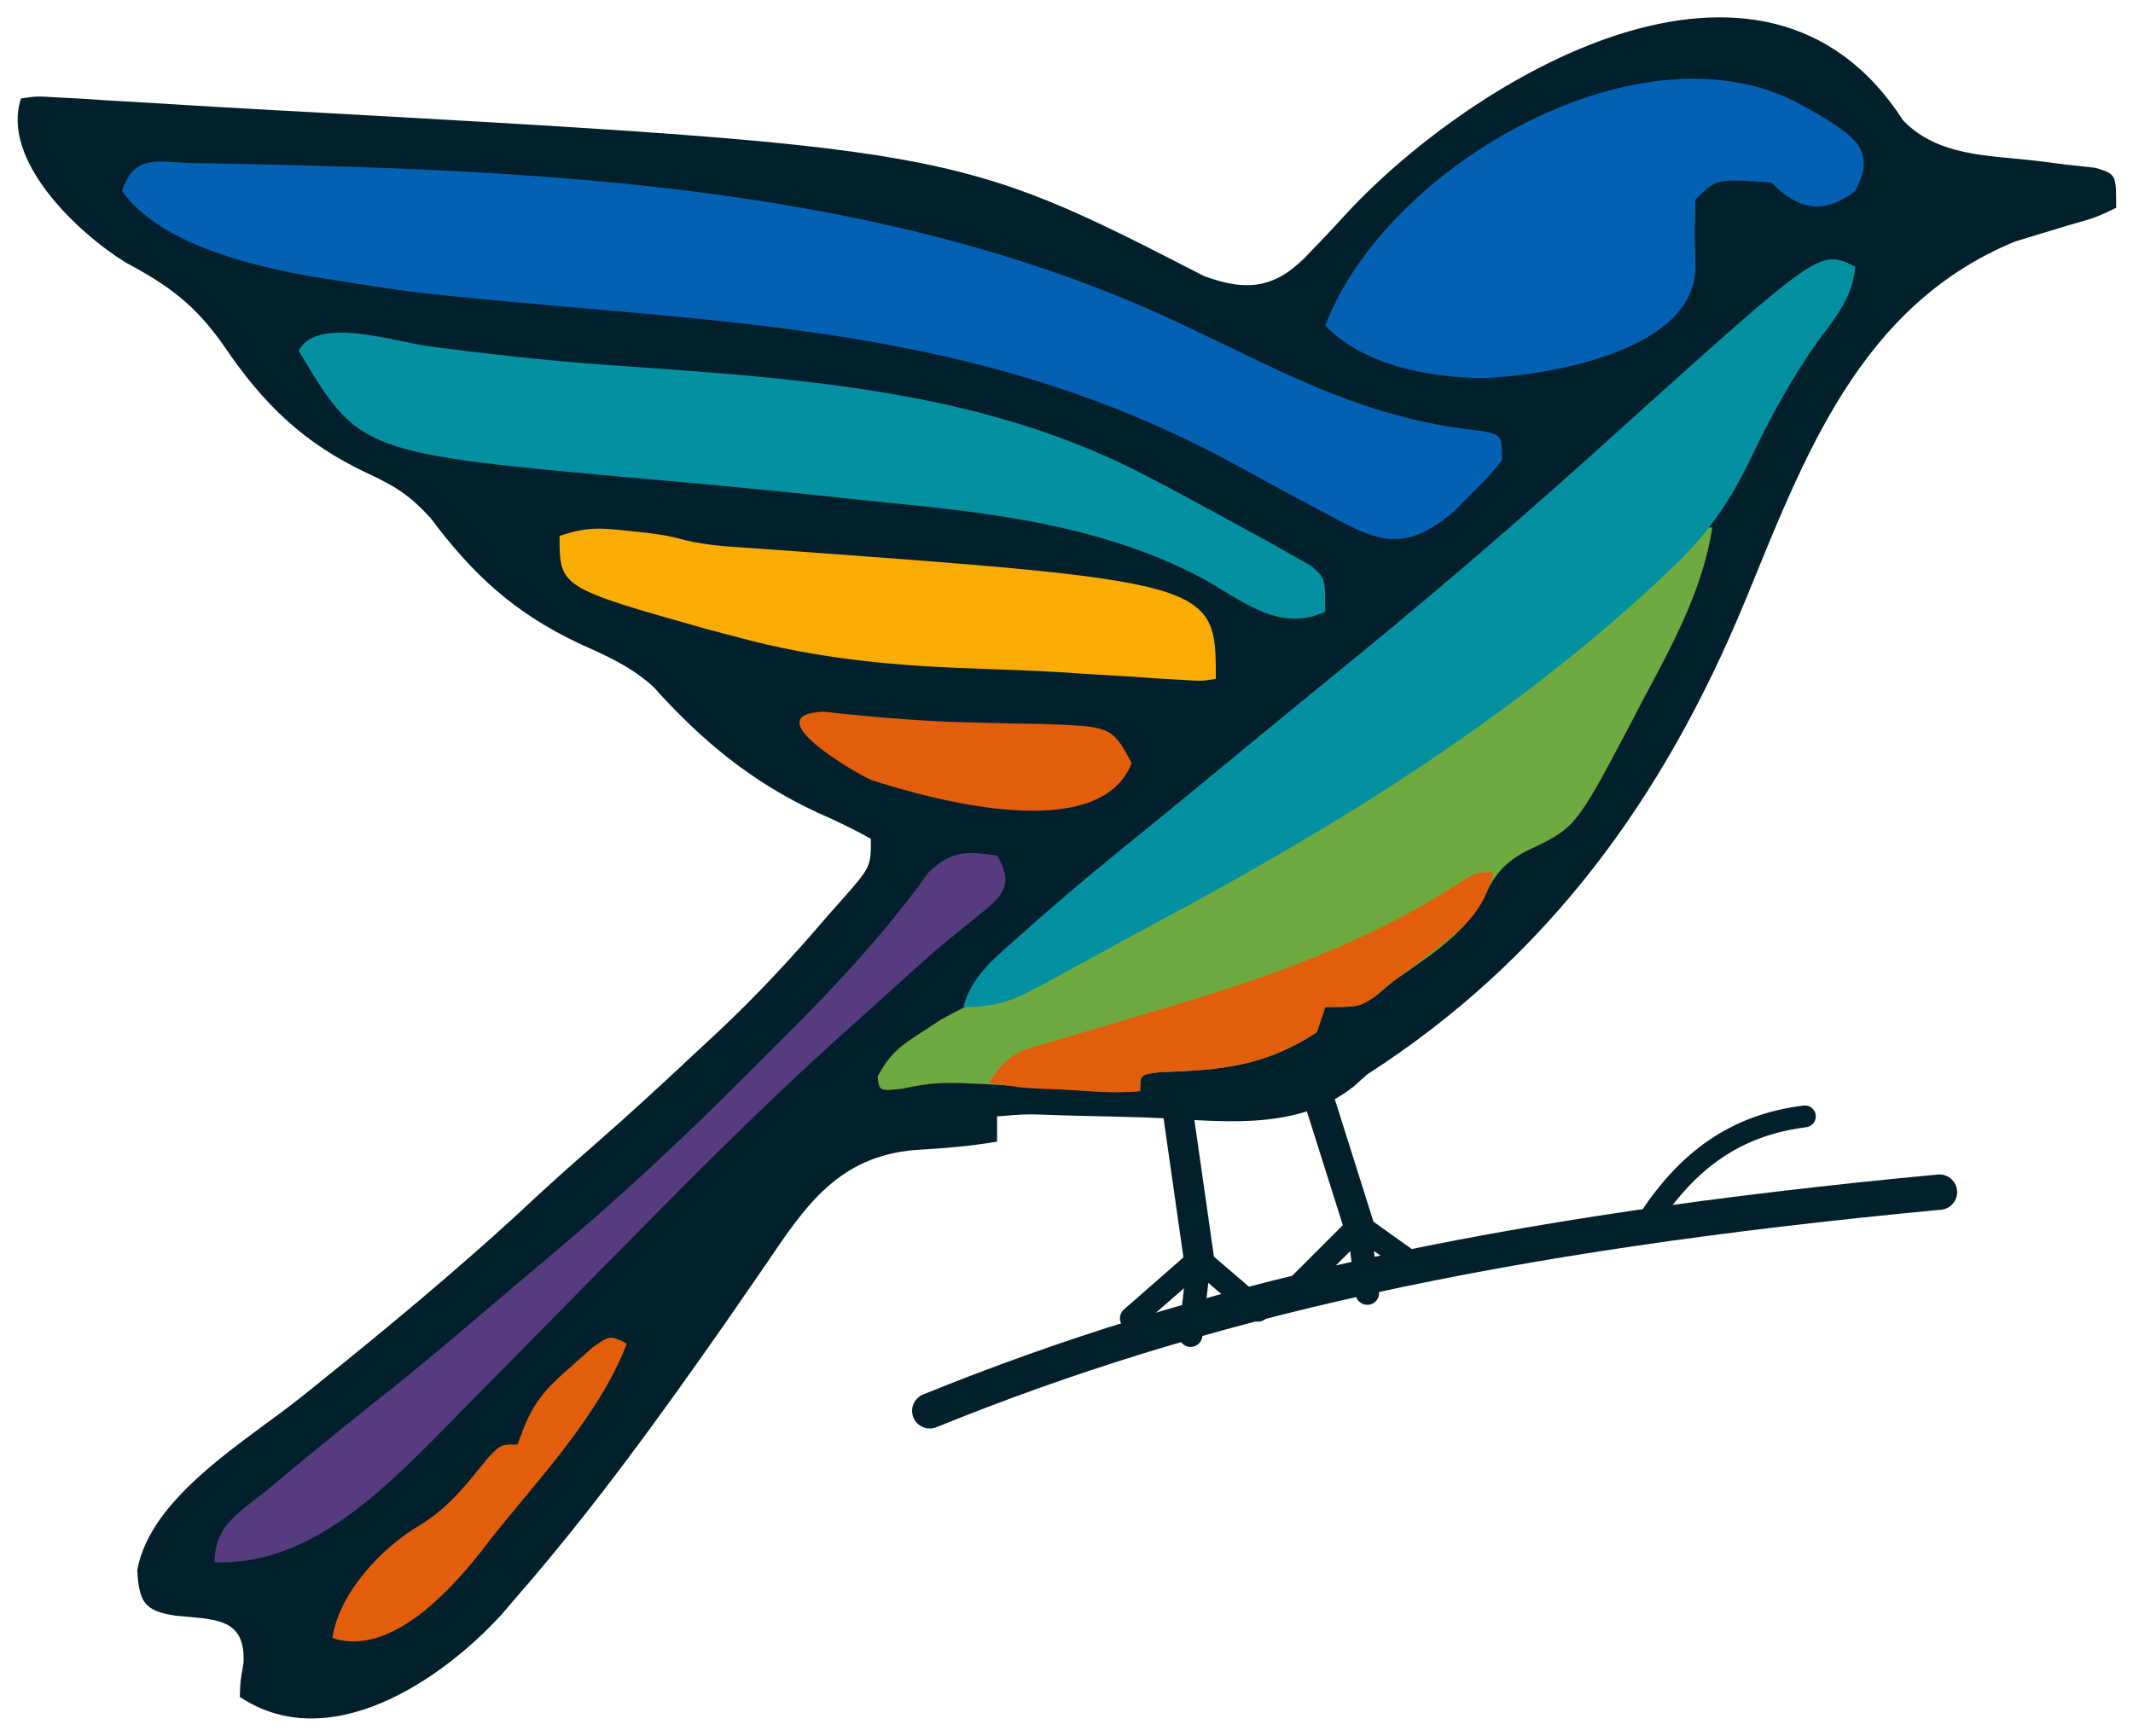
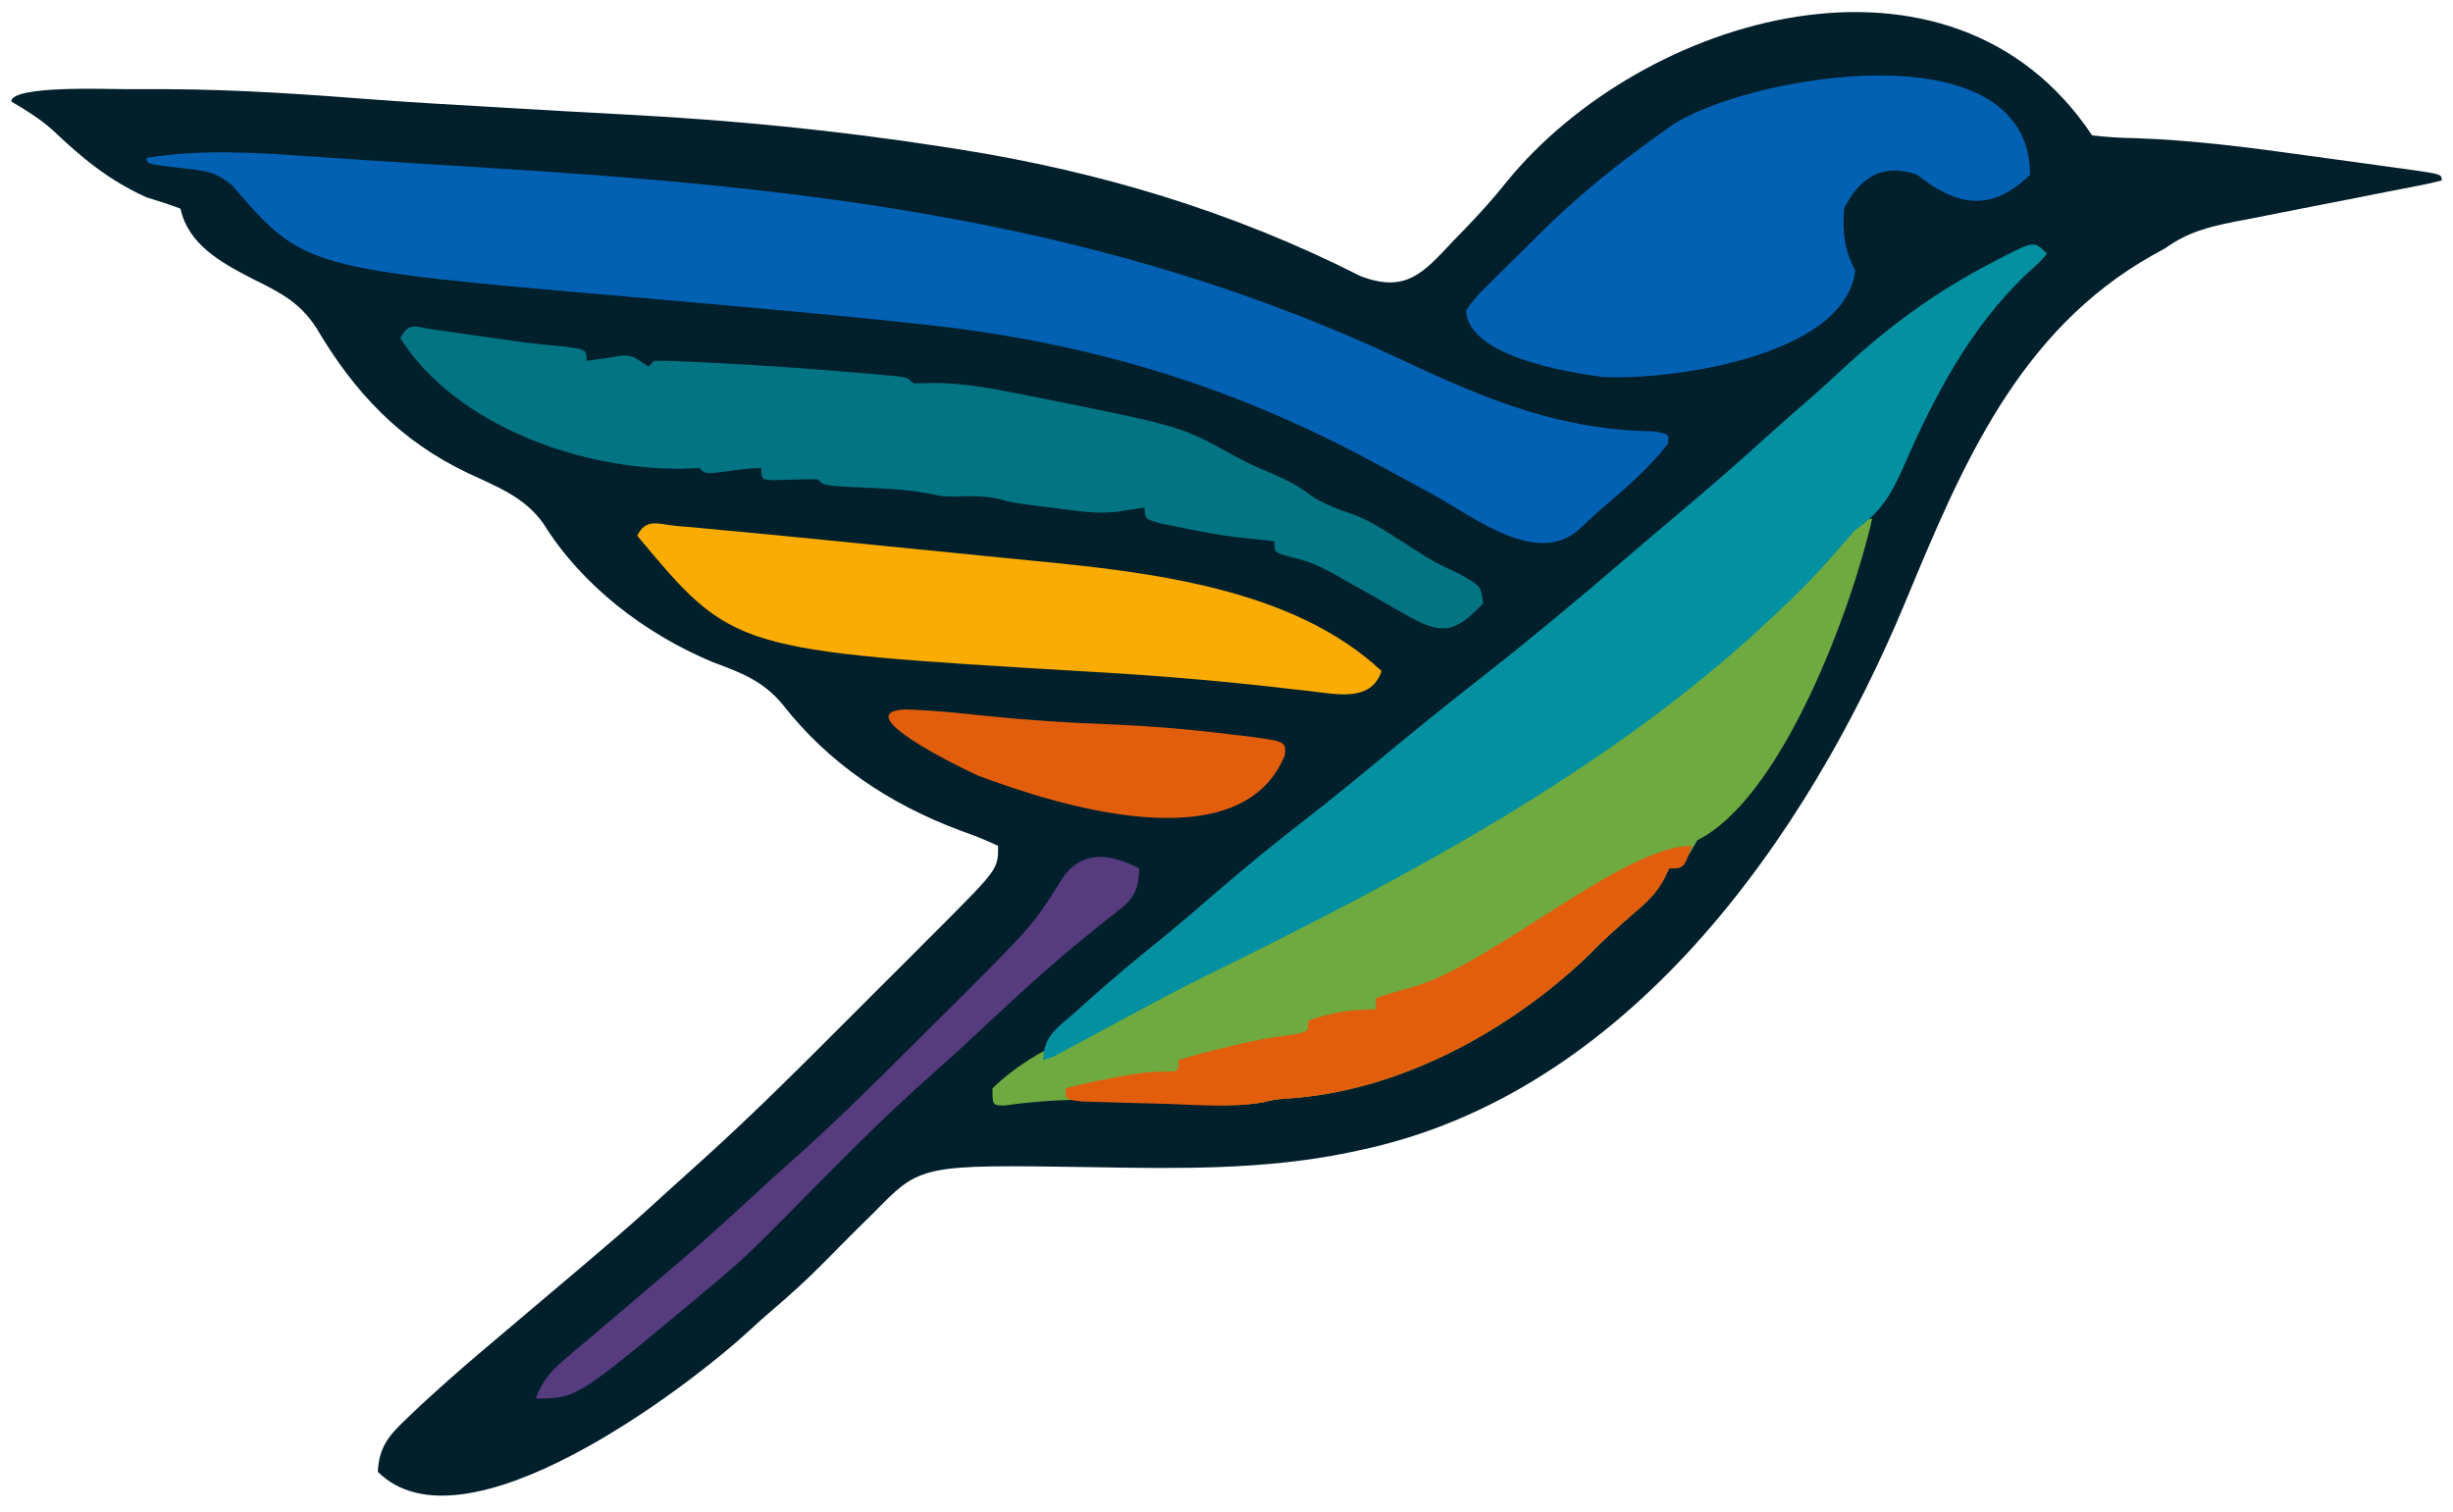
- <svg xmlns="http://www.w3.org/2000/svg" viewBox="7.5 3.3 253.5 206.3">
-   <g fill="none" stroke="#02202C" stroke-linecap="round" stroke-linejoin="round">
-     <path d="M118 171 C150 158 185 150 238 145" stroke-width="4.2" />
-     <path d="M203 149 C208 141 214 137 222 136" stroke-width="2.6" />
-     <path d="M147 132 L150 153" stroke-width="3.6" />
-     <path d="M150 153 L142 160 M150 153 L149 162 M150 153 L157 159" stroke-width="2.8" />
-     <path d="M163 130 L169 149" stroke-width="3.6" />
-     <path d="M169 149 L162 156 M169 149 L170 157 M169 149 L176 154" stroke-width="2.8" />
-   </g>
-   <path d="M0 0 C4.185 4.298 10.107 4.115 15.855 4.793 C17.038 4.944 18.22 5.095 19.438 5.25 C20.554 5.371 21.67 5.492 22.82 5.617 C25.312 6.375 25.312 6.375 25.312 10.375 C22.898 11.535 22.898 11.535 19.688 12.438 C19.136 12.605 19.136 12.605 16.348 13.453 C15.346 13.757 14.344 14.062 13.312 14.375 C-5.198 21.997 -11.749 39.969 -18.819 57.186 C-28.484 80.548 -42.24 99.58 -63.688 113.375 C-64.192 113.826 -64.696 114.278 -65.216 114.743 C-72.277 120.452 -81.642 118.797 -90.188 118.5 C-92.702 118.425 -95.215 118.357 -97.73 118.307 C-99.288 118.274 -100.846 118.227 -102.404 118.163 C-104.51 118.114 -104.51 118.114 -107.688 118.375 C-107.688 119.365 -107.688 120.355 -107.688 121.375 C-110.965 121.928 -114.159 122.185 -117.473 122.371 C-126.517 123.151 -130.435 128.938 -135.188 136 C-136.234 137.517 -137.282 139.032 -138.332 140.547 C-138.877 141.335 -139.422 142.123 -139.983 142.936 C-147.753 154.055 -155.766 165.145 -164.688 175.375 C-165.001 175.742 -165.001 175.742 -166.59 177.602 C-173.935 185.623 -187.156 194.396 -197.688 187.375 C-197.629 185.5 -197.629 185.5 -197.25 183.375 C-196.964 177.909 -200.648 178.191 -205.305 177.727 C-209.09 177.168 -209.646 176.058 -209.875 172.312 C-208.294 163.537 -196.894 156.939 -190.375 151.728 C-180.836 144.078 -171.418 136.338 -162.496 127.973 C-160.319 125.959 -158.121 123.999 -155.883 122.055 C-151.543 118.273 -147.322 114.376 -143.125 110.438 C-142.409 109.773 -141.693 109.108 -140.955 108.424 C-136.219 103.98 -131.892 99.321 -127.688 94.375 C-127.18 93.807 -126.673 93.24 -126.15 92.655 C-122.688 88.717 -122.688 88.717 -122.688 85.375 C-124.805 84.198 -126.85 83.214 -129.062 82.25 C-136.856 78.628 -142.794 73.721 -148.539 67.309 C-151.269 64.852 -154.092 63.63 -157.438 62.125 C-165.092 58.505 -170.04 53.928 -175.062 47.188 C-177.615 44.453 -179.194 43.487 -182.5 41.938 C-190.11 38.364 -194.86 33.743 -199.562 26.812 C-202.924 21.967 -206.081 19.64 -211.223 16.898 C-217.064 13.288 -226.115 4.659 -223.688 -2.625 C-221.834 -2.896 -221.834 -2.896 -219.38 -2.748 C-218.923 -2.724 -218.923 -2.724 -216.611 -2.603 C-215.613 -2.536 -214.614 -2.468 -213.586 -2.398 C-212.553 -2.34 -211.521 -2.282 -210.457 -2.222 C-208.281 -2.098 -206.106 -1.967 -203.932 -1.829 C-200.885 -1.637 -197.838 -1.464 -194.79 -1.298 C-112.793 3.229 -112.793 3.229 -83.082 18.492 C-77.705 20.475 -74.38 19.844 -70.516 15.684 C-69.768 14.903 -69.02 14.123 -68.25 13.318 C-67.487 12.491 -66.724 11.664 -65.938 10.812 C-51.21 -4.943 -16.727 -26.02 0 0 Z " fill="#02202C" transform="translate(233.6875,17.625)" />
-   <path d="M0 0 C0.411 0.005 0.411 0.005 2.492 0.032 C41.373 0.801 82.613 2.436 118.141 19.48 C119.973 20.358 121.806 21.235 123.639 22.11 C124.874 22.701 126.109 23.293 127.344 23.887 C135.873 27.967 143.578 30.856 152.984 31.82 C155.5 32.312 155.5 32.312 155.5 35.312 C153.926 37.285 153.926 37.285 151.812 39.375 C151.128 40.067 150.444 40.759 149.738 41.473 C144.214 46.013 141.266 45.335 135.25 42 C134.554 41.635 133.858 41.27 133.141 40.893 C130.188 39.337 127.262 37.732 124.337 36.122 C101.179 23.377 78.703 20.104 52.625 17.812 C26.928 15.548 26.928 15.548 16.363 13.844 C15.672 13.736 14.98 13.627 14.267 13.516 C6.992 12.255 -4.039 9.634 -8.5 3.312 C-6.992 -1.211 -4.207 -0.096 0 0 Z " fill="#0261B3" transform="translate(30.5,22.6875)" />
-   <path d="M0 0 C-1.115 7.417 -4.881 14.225 -8.375 20.75 C-8.844 21.656 -9.313 22.562 -9.797 23.496 C-16.251 35.71 -16.251 35.71 -22.062 38.438 C-25.399 40.212 -26.086 41.803 -27.738 45.094 C-30.28 48.934 -34.293 51.363 -38 54 C-38.67 54.562 -39.341 55.124 -40.031 55.703 C-42 57 -42 57 -46 57 C-46.33 57.99 -46.66 58.98 -47 60 C-53.078 63.974 -58.238 64.514 -65.438 64.727 C-68 65 -68 65 -68 67 C-70.092 67.119 -70.092 67.119 -73.004 66.941 C-74.055 66.885 -75.106 66.829 -76.189 66.771 C-77.303 66.703 -78.416 66.634 -79.562 66.562 C-91.833 65.827 -91.833 65.827 -96.34 66.715 C-99 67 -99 67 -99.195 65.254 C-97.76 62.548 -96.451 61.575 -93.875 59.938 C-93.502 59.695 -93.502 59.695 -91.617 58.465 C-89.137 57.077 -86.625 55.953 -84.004 54.86 C-57.748 43.593 -30.566 28.072 -10 8 C-9.47 7.486 -8.94 6.971 -8.395 6.441 C-6.66 4.727 -4.974 2.973 -3.312 1.188 C-2 0 -2 0 0 0 Z " fill="#6EAA40" transform="translate(211,66)" />
-   <path d="M0 0 C-0.348 3.522 -2.099 5.734 -4.188 8.5 C-7.572 13.191 -10.161 18.02 -12.641 23.238 C-15.137 28.309 -17.86 32.18 -22 36 C-22.69 36.648 -23.379 37.297 -24.09 37.965 C-41.609 54.121 -61.852 66.603 -82.8 77.818 C-85.127 79.068 -87.44 80.34 -89.754 81.613 C-91.294 82.451 -92.834 83.289 -94.375 84.125 C-95.083 84.516 -95.791 84.907 -96.521 85.31 C-100.023 87.186 -101.942 88 -106 88 C-105.006 84.157 -101.923 81.861 -99.062 79.312 C-98.571 78.874 -98.079 78.435 -97.573 77.983 C-93.042 73.972 -88.369 70.144 -83.659 66.346 C-80.255 63.585 -76.881 60.789 -73.5 58 C-68.783 54.11 -64.058 50.23 -59.312 46.375 C-48.382 37.444 -37.698 28.177 -27.25 18.688 C-4.17 -2.085 -4.17 -2.085 0 0 Z " fill="#0390A1" transform="translate(228,35)" />
-   <path d="M0 0 C7.032 0.927 14.041 1.712 21.118 2.211 C21.842 2.262 22.566 2.314 23.311 2.366 C24.043 2.418 24.775 2.47 25.529 2.523 C46.11 3.981 66.94 5.704 85.489 15.535 C86.354 15.989 87.22 16.443 88.112 16.911 C91.045 18.467 93.957 20.056 96.864 21.66 C97.811 22.175 98.759 22.691 99.735 23.221 C100.61 23.719 101.486 24.217 102.387 24.731 C103.178 25.174 103.969 25.618 104.783 26.075 C106.489 27.535 106.489 27.535 106.489 31.535 C101.234 34.062 96.774 30.373 92.25 27.78 C80.907 21.636 68.222 19.94 55.57 18.697 C53.235 18.466 50.901 18.219 48.568 17.969 C41.201 17.184 33.831 16.468 26.45 15.828 C-8.223 12.725 -8.223 12.725 -15.511 0.535 C-13.413 -3.661 -4.082 -0.54 0 0 Z " fill="#0390A1" transform="translate(58.51123,44.4646)" />
-   <path d="M0 0 C0.663 0.375 1.325 0.75 2.008 1.137 C6.131 3.699 8.43 5.268 6 10 C2.197 12.885 -0.738 12.262 -4 9 C-10.533 8.533 -10.533 8.533 -13 11 C-13.087 13.703 -13.091 16.307 -13 19 C-13 28.945 -30.204 31.925 -38.25 32.25 C-44.637 32.174 -52.414 30.767 -57 26 C-49.766 6.874 -18.848 -10.932 0 0 Z " fill="#0261B3" transform="translate(222,16)" />
-   <path d="M0 0 C0.855 0.09 1.709 0.18 2.59 0.273 C5.062 0.625 5.062 0.625 7.027 1.137 C9.587 1.751 12.06 1.896 14.688 2.062 C70.062 6.049 70.062 6.049 70.062 17.625 C68.376 17.89 68.376 17.89 65.988 17.734 C65.103 17.685 64.218 17.635 63.307 17.584 C62.339 17.515 61.372 17.446 60.375 17.375 C58.35 17.252 56.326 17.13 54.301 17.008 C53.782 16.974 53.782 16.974 51.155 16.806 C48.242 16.635 45.334 16.519 42.418 16.43 C32.283 16.107 22.885 15.314 13.062 12.625 C11.92 12.325 10.778 12.024 9.602 11.715 C-7.938 6.758 -7.938 6.758 -7.938 0.625 C-4.805 -0.419 -3.225 -0.359 0 0 Z " fill="#FBAC02" transform="translate(81.9375,66.375)" />
-   <path d="M0 0 C2.109 3.51 0.593 4.902 -2.312 7.188 C-3.058 7.796 -3.803 8.404 -4.57 9.031 C-5.372 9.681 -6.174 10.331 -7 11 C-9.404 13.119 -11.778 15.269 -14.152 17.422 C-15.958 19.057 -17.768 20.687 -19.585 22.311 C-26.788 28.838 -33.677 35.636 -40.508 42.551 C-41.456 43.51 -42.405 44.469 -43.354 45.428 C-47.271 49.389 -51.186 53.353 -55.085 57.332 C-57.504 59.799 -59.932 62.256 -62.367 64.707 C-63.711 66.066 -65.045 67.436 -66.379 68.806 C-73.611 76.069 -82.109 84.411 -93 84 C-93 79.496 -89.88 77.984 -86.625 75.312 C-86.304 75.044 -86.304 75.044 -84.682 73.684 C-80.355 70.071 -75.964 66.541 -71.543 63.043 C-67.491 59.788 -63.535 56.422 -59.583 53.048 C-57.319 51.118 -55.046 49.199 -52.764 47.29 C-44.787 40.586 -37.243 33.558 -29.903 26.163 C-28.178 24.427 -26.442 22.703 -24.705 20.979 C-18.648 14.923 -13.102 8.905 -8.091 1.934 C-5.313 -0.635 -3.67 -0.527 0 0 Z " fill="#563C7E" transform="translate(126,105)" />
-   <path d="M0 0 C-1.129 4.438 -3.301 6.42 -6.875 9.125 C-7.307 9.456 -7.307 9.456 -9.492 11.133 C-10.32 11.749 -11.147 12.365 -12 13 C-12.342 13.287 -12.342 13.287 -14.07 14.742 C-16 16 -16 16 -20 16 C-20.165 16.495 -20.165 16.495 -21 19 C-27.078 22.974 -32.238 23.514 -39.438 23.727 C-42 24 -42 24 -42 26 C-45.025 26.328 -48.092 25.991 -51.125 25.812 C-52 25.781 -52.876 25.749 -53.777 25.717 C-56.258 25.582 -56.258 25.582 -60 25 C-57.533 21.299 -56.255 21.197 -52.059 19.984 C-50.843 19.624 -49.627 19.263 -48.374 18.892 C-47.731 18.706 -47.088 18.519 -46.425 18.328 C-43.1 17.361 -39.788 16.353 -36.477 15.34 C-35.825 15.14 -35.173 14.941 -34.501 14.736 C-23.679 11.39 -13.291 7.311 -3.785 1.066 C-2 0 -2 0 0 0 Z " fill="#E35E0C" transform="translate(185,107)" />
-   <path d="M0 0 C0.555 0.059 0.555 0.059 3.363 0.359 C7.969 0.807 12.514 1.161 17.141 1.27 C17.608 1.283 17.608 1.283 19.976 1.349 C21.839 1.397 23.702 1.432 25.565 1.452 C34.303 1.729 34.303 1.729 36.676 6.109 C32.847 15.918 13.13 10.527 5.676 8.109 C3.766 7.239 -8.131 0.383 0 0 Z " fill="#E35E0C" transform="translate(105.3242,87.89062)" />
-   <path d="M0 0 C-3.213 8.413 -10.422 16.034 -16 23 C-16.492 23.641 -16.985 24.281 -17.492 24.941 C-21.28 29.681 -28.259 37.247 -35 35 C-34.181 29.597 -29.142 24.263 -24.562 21.562 C-21.16 19.488 -19.048 16.718 -16.551 13.645 C-15 12 -15 12 -13 12 C-12.722 11.265 -12.443 10.53 -12.156 9.773 C-10.789 6.493 -9.163 4.951 -6.5 2.625 C-5.706 1.916 -4.912 1.207 -4.094 0.477 C-2 -1 -2 -1 0 0 Z " fill="#E35E0C" transform="translate(82,163)" />
+ <svg xmlns="http://www.w3.org/2000/svg" viewBox="13 19 435 268" role="img" aria-label="Sítio Saíra Sete Cores">
+   <path d="M0 0 C2.618 0.32 5.054 0.461 7.68 0.5 C17.94 0.861 27.997 2.157 38.157 3.584 C41.183 4.008 44.21 4.419 47.238 4.828 C49.162 5.093 51.085 5.359 53.008 5.625 C53.914 5.748 54.82 5.871 55.753 5.998 C62 6.884 62 6.884 62 8 C60.694 8.353 59.369 8.635 58.04 8.892 C57.176 9.063 56.311 9.233 55.42 9.409 C54.473 9.591 53.526 9.773 52.551 9.961 C50.568 10.354 48.586 10.747 46.604 11.141 C43.462 11.759 40.319 12.374 37.176 12.983 C34.153 13.572 31.133 14.172 28.113 14.773 C27.177 14.952 26.24 15.13 25.275 15.314 C20.616 16.249 16.932 17.184 13 20 C12.233 20.425 11.466 20.851 10.676 21.289 C-13.099 34.729 -23.071 58.542 -33.081 82.671 C-50.529 124.658 -82.44 170.057 -130 180 C-130.675 180.145 -131.351 180.29 -132.047 180.44 C-147.082 183.499 -162.222 183.243 -177.486 182.978 C-207.731 182.52 -207.731 182.52 -216 191 C-216.952 191.94 -217.905 192.879 -218.859 193.816 C-220.961 195.897 -223.042 197.995 -225.113 200.105 C-227.985 203.013 -230.982 205.727 -234.098 208.371 C-235.42 209.504 -236.718 210.665 -237.996 211.848 C-249.434 222.404 -288.812 252.188 -304 237 C-303.772 232.579 -302.073 230.604 -298.938 227.625 C-298.116 226.841 -297.295 226.058 -296.449 225.25 C-293.019 222.099 -289.555 219.011 -286 216 C-285.522 215.595 -285.522 215.595 -283.102 213.543 C-281.471 212.162 -279.839 210.782 -278.207 209.403 C-260.072 194.084 -260.072 194.084 -251.601 186.365 C-249.941 184.856 -248.275 183.353 -246.602 181.859 C-237.307 173.483 -228.487 164.639 -219.652 155.782 C-216.981 153.106 -214.305 150.436 -211.629 147.766 C-209.919 146.055 -208.209 144.344 -206.5 142.633 C-206.103 142.236 -206.103 142.236 -204.092 140.23 C-194 130.096 -194 130.096 -194 126 C-196.276 124.931 -198.448 124.073 -200.812 123.25 C-213.301 118.566 -224.051 111.404 -232.312 100.812 C-235.838 96.64 -239.651 95.28 -244.684 93.391 C-256.603 88.392 -267.771 79.889 -274.625 68.875 C-277.952 64.138 -282.88 62.318 -287.968 59.923 C-299.978 54.249 -308.139 45.633 -314.875 34.188 C-317.798 29.629 -321.389 27.822 -326.168 25.469 C-331.819 22.538 -337.557 19.437 -339 13 C-340.974 12.26 -342.983 11.612 -345 11 C-351.533 8.082 -356.494 4.014 -361.641 -0.914 C-363.965 -2.969 -366.331 -4.439 -369 -6 C-369 -8.91 -351.62 -8.173 -348.931 -8.19 C-348.313 -8.19 -348.313 -8.19 -345.188 -8.188 C-343.874 -8.187 -342.56 -8.186 -341.206 -8.185 C-328.703 -8.13 -316.295 -7.252 -303.833 -6.282 C-297.673 -5.829 -291.508 -5.475 -285.343 -5.124 C-283.186 -5 -281.029 -4.873 -278.873 -4.746 C-272.522 -4.372 -266.17 -4.006 -259.816 -3.676 C-241.064 -2.698 -222.562 -0.88 -204 2 C-202.982 2.157 -201.964 2.315 -200.915 2.477 C-175.941 6.436 -152.314 13.523 -129.727 24.969 C-121.728 27.994 -118.674 24.486 -113.375 18.812 C-112.72 18.139 -112.065 17.465 -111.391 16.771 C-108.745 14.026 -106.221 11.28 -103.859 8.285 C-79.755 -21.338 -25.038 -37.557 0 0 Z " fill="#02202C" transform="translate(384,43)" />
+   <path d="M0 0 C2.763 0.185 5.526 0.37 8.289 0.555 C8.661 0.58 8.661 0.58 10.545 0.706 C16.787 1.122 23.03 1.505 29.273 1.883 C87.051 5.394 139.947 11.259 192.875 36.188 C207.791 43.2 220.554 48.437 237.211 48.684 C239.875 49.188 239.875 49.188 239.645 50.883 C236.123 55.469 231.658 59.14 227.312 62.922 C226.132 63.961 224.983 65.037 223.844 66.121 C216.361 72.633 205.521 64.047 198.316 60.064 C195.216 58.354 192.1 56.675 188.984 54.996 C188.677 54.83 188.677 54.83 187.12 53.991 C161.689 40.315 136.364 32.796 107.586 29.727 C107.012 29.664 107.012 29.664 104.106 29.347 C95.059 28.38 86.003 27.534 76.941 26.723 C76.604 26.692 76.604 26.692 74.898 26.539 C68.681 25.981 62.464 25.424 56.244 24.888 C-2.183 19.84 -2.183 19.84 -14.949 5.078 C-17.849 2.558 -20.093 2.424 -23.875 2 C-30.125 1.263 -30.125 1.263 -30.125 0.188 C-20.065 -1.459 -10.119 -0.695 0 0 Z " fill="#0261B3" transform="translate(69.125,46.8125)" />
+   <path d="M0 0 C-3.537 15.664 -15.884 49.442 -31 57 C-31.495 57.846 -31.99 58.691 -32.5 59.562 C-34 62 -34 62 -36 62 C-36.272 62.568 -36.544 63.137 -36.824 63.723 C-38.341 66.66 -40.318 68.279 -42.812 70.438 C-45.46 72.753 -48.012 75.013 -50.438 77.562 C-64.603 91.037 -84.14 101.631 -103.816 102.824 C-106 103 -106 103 -108.181 103.521 C-111.626 104.106 -114.794 103.99 -118.285 103.844 C-119.718 103.79 -121.151 103.737 -122.584 103.684 C-124.813 103.593 -127.042 103.501 -129.27 103.407 C-131.442 103.317 -133.613 103.234 -135.785 103.156 C-136.487 103.13 -137.188 103.104 -137.911 103.077 C-143.334 102.918 -148.591 103.317 -153.97 104.057 C-156 104 -156 104 -156 101 C-151.985 97.127 -147.726 94.624 -142.688 92.25 C-141.257 91.557 -139.827 90.861 -138.398 90.164 C-137.669 89.809 -136.939 89.453 -136.187 89.087 C-132.685 87.346 -129.253 85.482 -125.812 83.625 C-119.552 80.261 -113.193 77.185 -106.75 74.188 C-76.304 59.897 -44.226 41.528 -20 18 C-18.857 16.949 -17.709 15.902 -16.559 14.859 C-15.976 14.33 -15.393 13.801 -14.792 13.256 C-13.68 12.247 -12.566 11.24 -11.45 10.234 C-8.831 7.836 -6.469 5.418 -4.246 2.645 C-2 0 -2 0 0 0 Z " fill="#6EAA40" transform="translate(345,111)" />
+   <path d="M0 0 C-1.422 1.637 -1.422 1.637 -3.75 3.688 C-13.801 13.4 -19.974 25.235 -25.513 37.942 C-27.744 42.934 -29.473 45.771 -34 49 C-35.137 50.24 -36.247 51.506 -37.336 52.789 C-40.872 56.917 -44.65 60.672 -48.625 64.375 C-49.32 65.023 -50.015 65.672 -50.731 66.34 C-78.73 92.146 -114.518 111.029 -148.524 127.746 C-152.766 129.843 -156.949 132.032 -161.117 134.273 C-161.645 134.555 -161.645 134.555 -164.314 135.981 C-166.426 137.112 -168.533 138.253 -170.635 139.404 C-171.113 139.659 -171.113 139.659 -173.531 140.949 C-173.962 141.183 -173.962 141.183 -176.143 142.366 C-176.756 142.575 -177.368 142.784 -178 143 C-178 138.635 -175.256 137.097 -172.188 134.375 C-171.595 133.839 -171.003 133.304 -170.392 132.752 C-165.995 128.807 -161.473 125.034 -156.867 121.336 C-153.584 118.661 -150.387 115.898 -147.188 113.125 C-142.056 108.693 -136.817 104.442 -131.462 100.286 C-126.736 96.608 -122.11 92.821 -117.5 89 C-112.26 84.66 -106.988 80.374 -101.625 76.188 C-92.059 68.716 -82.751 60.97 -73.555 53.051 C-70.684 50.581 -67.795 48.135 -64.897 45.698 C-59.597 41.239 -54.385 36.7 -49.258 32.043 C-46.577 29.618 -43.852 27.247 -41.121 24.879 C-39.531 23.471 -37.965 22.037 -36.41 20.59 C-28.039 12.806 -19.644 6.672 -9.5 1.438 C-8.793 1.066 -8.085 0.695 -7.357 0.312 C-2.239 -2.239 -2.239 -2.239 0 0 Z " fill="#0390A1" transform="translate(376,64)" />
+   <path d="M0 0 C0.994 0.137 1.988 0.275 3.012 0.416 C3.536 0.494 3.536 0.494 6.188 0.887 C8.229 1.175 10.271 1.463 12.312 1.75 C12.806 1.822 12.806 1.822 15.305 2.186 C18.014 2.551 20.715 2.813 23.438 3.055 C27.188 3.574 27.188 3.574 27.188 5.574 C29.179 5.313 31.171 5.042 33.145 4.668 C35.188 4.574 35.188 4.574 38.188 6.574 C38.517 6.244 38.847 5.914 39.188 5.574 C40.554 5.533 41.923 5.564 43.289 5.625 C43.725 5.644 43.725 5.644 45.933 5.74 C46.883 5.789 47.833 5.837 48.812 5.887 C49.783 5.934 50.753 5.981 51.753 6.029 C59.179 6.415 66.59 6.948 74 7.574 C75.002 7.657 76.004 7.74 77.036 7.825 C77.958 7.908 78.881 7.99 79.832 8.074 C80.65 8.146 81.469 8.219 82.312 8.293 C84.188 8.574 84.188 8.574 85.188 9.574 C85.73 9.562 85.73 9.562 88.473 9.5 C94.321 9.434 99.908 10.629 105.625 11.762 C106.772 11.987 107.919 12.211 109.101 12.443 C132.765 17.211 132.765 17.211 142.422 22.605 C144.538 23.767 146.717 24.691 148.938 25.637 C151.311 26.672 153.181 27.569 155.25 29.137 C157.742 30.985 160.34 31.794 163.246 32.832 C165.779 33.8 167.915 35.097 170.188 36.574 C171.498 37.411 172.81 38.244 174.125 39.074 C174.807 39.506 175.489 39.938 176.191 40.383 C178.188 41.574 178.188 41.574 181.562 43.137 C185.822 45.469 185.822 45.469 186.188 48.574 C180.981 54.152 178.617 54.137 172.125 50.387 C171.343 49.943 170.56 49.5 169.754 49.043 C168.907 48.558 168.06 48.074 167.188 47.574 C156.564 41.495 156.564 41.495 152 40.324 C149.188 39.574 149.188 39.574 149.188 37.574 C147.168 37.331 145.147 37.099 143.121 36.918 C139.577 36.503 136.122 35.847 132.625 35.137 C131.407 34.891 130.189 34.644 128.934 34.391 C126.188 33.574 126.188 33.574 126.188 31.574 C124.553 31.812 122.919 32.057 121.291 32.335 C117.641 32.75 114.122 32.189 110.5 31.699 C109.754 31.608 109.009 31.516 108.24 31.422 C102.758 30.727 102.758 30.727 100.192 30.039 C97.548 29.426 94.985 29.551 92.285 29.637 C90.188 29.574 90.188 29.574 87.949 29.105 C83.581 28.265 79.154 28.18 74.719 27.969 C69.291 27.677 69.291 27.677 68.188 26.574 C65.566 26.543 62.959 26.643 60.34 26.734 C58.188 26.574 58.188 26.574 58.188 24.574 C56.035 24.633 56.035 24.633 53.25 25.012 C48.288 25.675 48.288 25.675 47.188 24.574 C46.662 24.595 46.662 24.595 44 24.699 C26.295 24.857 4.077 17.104 -5.812 1.574 C-4.314 -1.422 -3.147 -0.453 0 0 Z " fill="#027483" transform="translate(89.8125,77.42578)" />
+   <path d="M0 0 C-6.912 6.733 -13.074 5.54 -20 0 C-25.95 -2.152 -30.162 0.324 -33 6 C-33.246 10.425 -33.01 13.115 -31 17 C-32.885 32.295 -64.037 36.535 -75.945 35.824 C-82.436 34.967 -99.777 32.099 -100 24 C-98.284 21.669 -98.284 21.669 -95.707 19.113 C-95.476 18.883 -95.476 18.883 -94.309 17.715 C-93.324 16.735 -92.332 15.761 -91.335 14.793 C-89.85 13.349 -88.386 11.885 -86.924 10.416 C-80.392 3.93 -73.503 -1.667 -66 -7 C-65.286 -7.512 -64.571 -8.025 -63.835 -8.552 C-51.233 -17.376 -0.085 -26.732 0 0 Z " fill="#0261B3" transform="translate(373,50)" />
+   <path d="M0 0 C1.276 0.11 2.551 0.22 3.866 0.333 C5.221 0.461 6.576 0.59 7.931 0.72 C8.561 0.778 8.561 0.778 11.747 1.069 C15.776 1.445 19.803 1.841 23.83 2.244 C24.558 2.316 25.286 2.389 26.037 2.464 C29.888 2.847 33.738 3.233 37.588 3.622 C41.509 4.016 45.431 4.403 49.353 4.788 C52.422 5.09 55.49 5.399 58.558 5.709 C60.001 5.854 61.445 5.997 62.889 6.137 C83.427 8.138 109.153 10.921 124.931 25.72 C123.069 31.308 116.929 29.813 111.873 29.232 C110.698 29.104 109.523 28.976 108.313 28.844 C107.053 28.7 105.792 28.556 104.494 28.408 C93.747 27.231 83.04 26.377 72.244 25.783 C9.933 22.081 9.933 22.081 -7.069 1.72 C-5.461 -1.495 -3.372 -0.301 0 0 Z " fill="#FBAC02" transform="translate(133.0688,112.2798)" />
+   <path d="M0 0 C-1.375 4 -1.375 4 -4 4 C-4.272 4.568 -4.544 5.137 -4.824 5.723 C-6.341 8.66 -8.318 10.279 -10.812 12.438 C-13.46 14.753 -16.012 17.013 -18.438 19.562 C-32.603 33.037 -52.14 43.631 -71.816 44.824 C-74 45 -74 45 -76.168 45.514 C-81.727 46.468 -87.429 45.939 -93.049 45.758 C-95.322 45.687 -97.595 45.633 -99.869 45.58 C-101.305 45.537 -102.74 45.494 -104.176 45.449 C-105.485 45.411 -106.793 45.374 -108.142 45.335 C-111 45 -111 45 -111 43 C-108.588 42.339 -106.266 41.822 -103.812 41.375 C-103.476 41.308 -103.476 41.308 -101.771 40.969 C-98.806 40.402 -96.035 40 -93.012 40.039 C-91 40 -91 40 -91 38 C-88.472 37.196 -86.016 36.535 -83.438 35.938 C-83.085 35.851 -83.085 35.851 -81.303 35.412 C-77.862 34.584 -74.49 33.909 -70.973 33.504 C-68 33 -68 33 -68 31 C-63.846 29.534 -60.363 29 -56 29 C-56 28.34 -56 27.68 -56 27 C-53.775 26.245 -51.579 25.61 -49.312 25 C-35.29 20.892 -12.098 0 0 0 Z " fill="#E35E0C" transform="translate(313,169)" />
+   <path d="M0 0 C0 5.19 -2.089 6.215 -5.875 9.188 C-7.08 10.169 -8.285 11.152 -9.488 12.137 C-10.087 12.622 -10.686 13.107 -11.303 13.607 C-18.386 19.422 -25.009 25.826 -31.75 32.031 C-33.543 33.68 -35.35 35.309 -37.175 36.921 C-44.103 43.062 -50.626 49.54 -57.125 56.125 C-69.959 69.127 -69.959 69.127 -77 75 C-77.561 75.473 -78.122 75.946 -78.701 76.434 C-99.792 94 -99.792 94 -107 94 C-105.884 91.043 -104.402 89.206 -102.016 87.188 C-101.417 86.676 -100.819 86.164 -100.202 85.636 C-99.558 85.096 -98.914 84.556 -98.25 84 C-97.582 83.43 -96.914 82.861 -96.225 82.274 C-94.155 80.51 -92.078 78.755 -90 77 C-87.601 74.962 -85.205 72.92 -82.812 70.875 C-82.525 70.63 -82.525 70.63 -81.07 69.387 C-75.822 64.886 -70.732 60.228 -65.666 55.522 C-64.437 54.399 -63.195 53.29 -61.946 52.188 C-54.674 45.756 -47.785 38.971 -40.923 32.108 C-38.943 30.13 -36.955 28.161 -34.967 26.191 C-18.81 10.106 -18.81 10.106 -13.709 1.931 C-10.246 -3.335 -5.198 -2.685 0 0 Z " fill="#563C7E" transform="translate(215,173)" />
+   <path d="M0 0 C4.791 0.119 9.531 0.61 14.293 1.121 C21.567 1.868 28.799 2.361 36.105 2.621 C43.609 2.924 51.031 3.543 58.48 4.496 C59.409 4.602 60.338 4.707 61.295 4.816 C67.645 5.701 67.645 5.701 67.446 8.113 C59.659 27.301 26.901 16.953 13.023 11.715 C9.594 10.178 -10.033 0.543 0 0 Z " fill="#E35E0C" transform="translate(173.3945,144.8164)" />
</svg>
